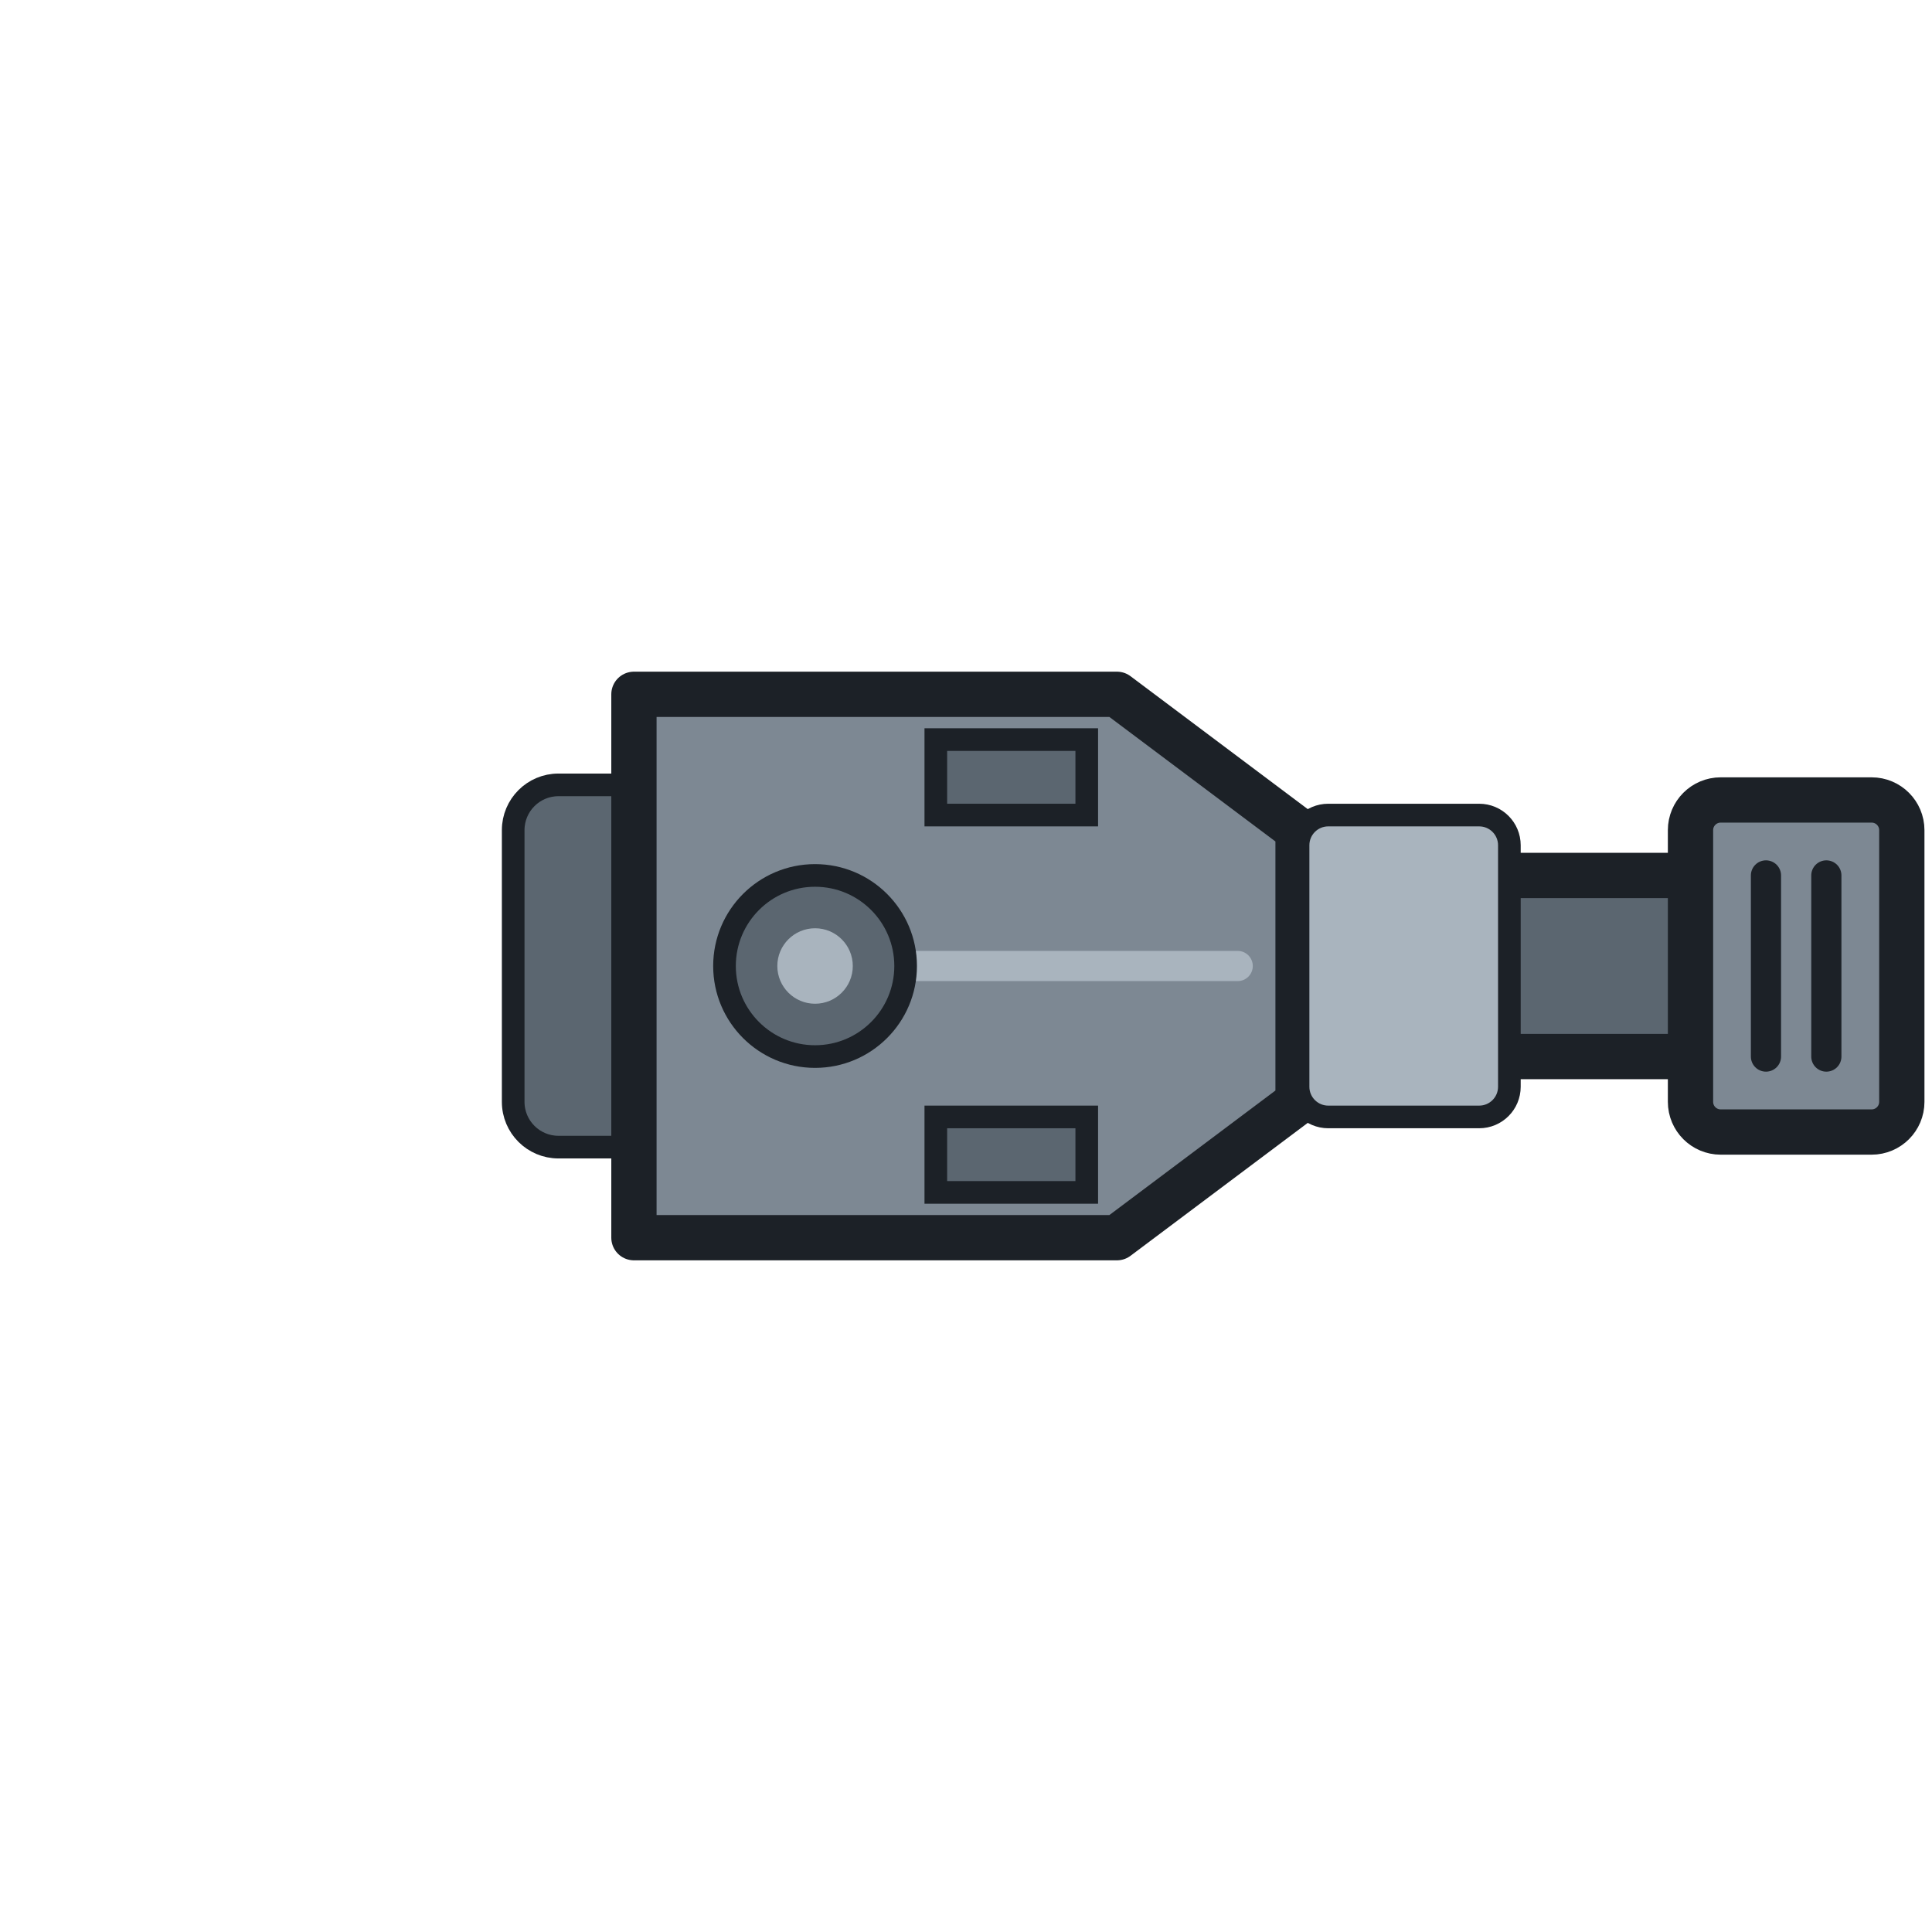
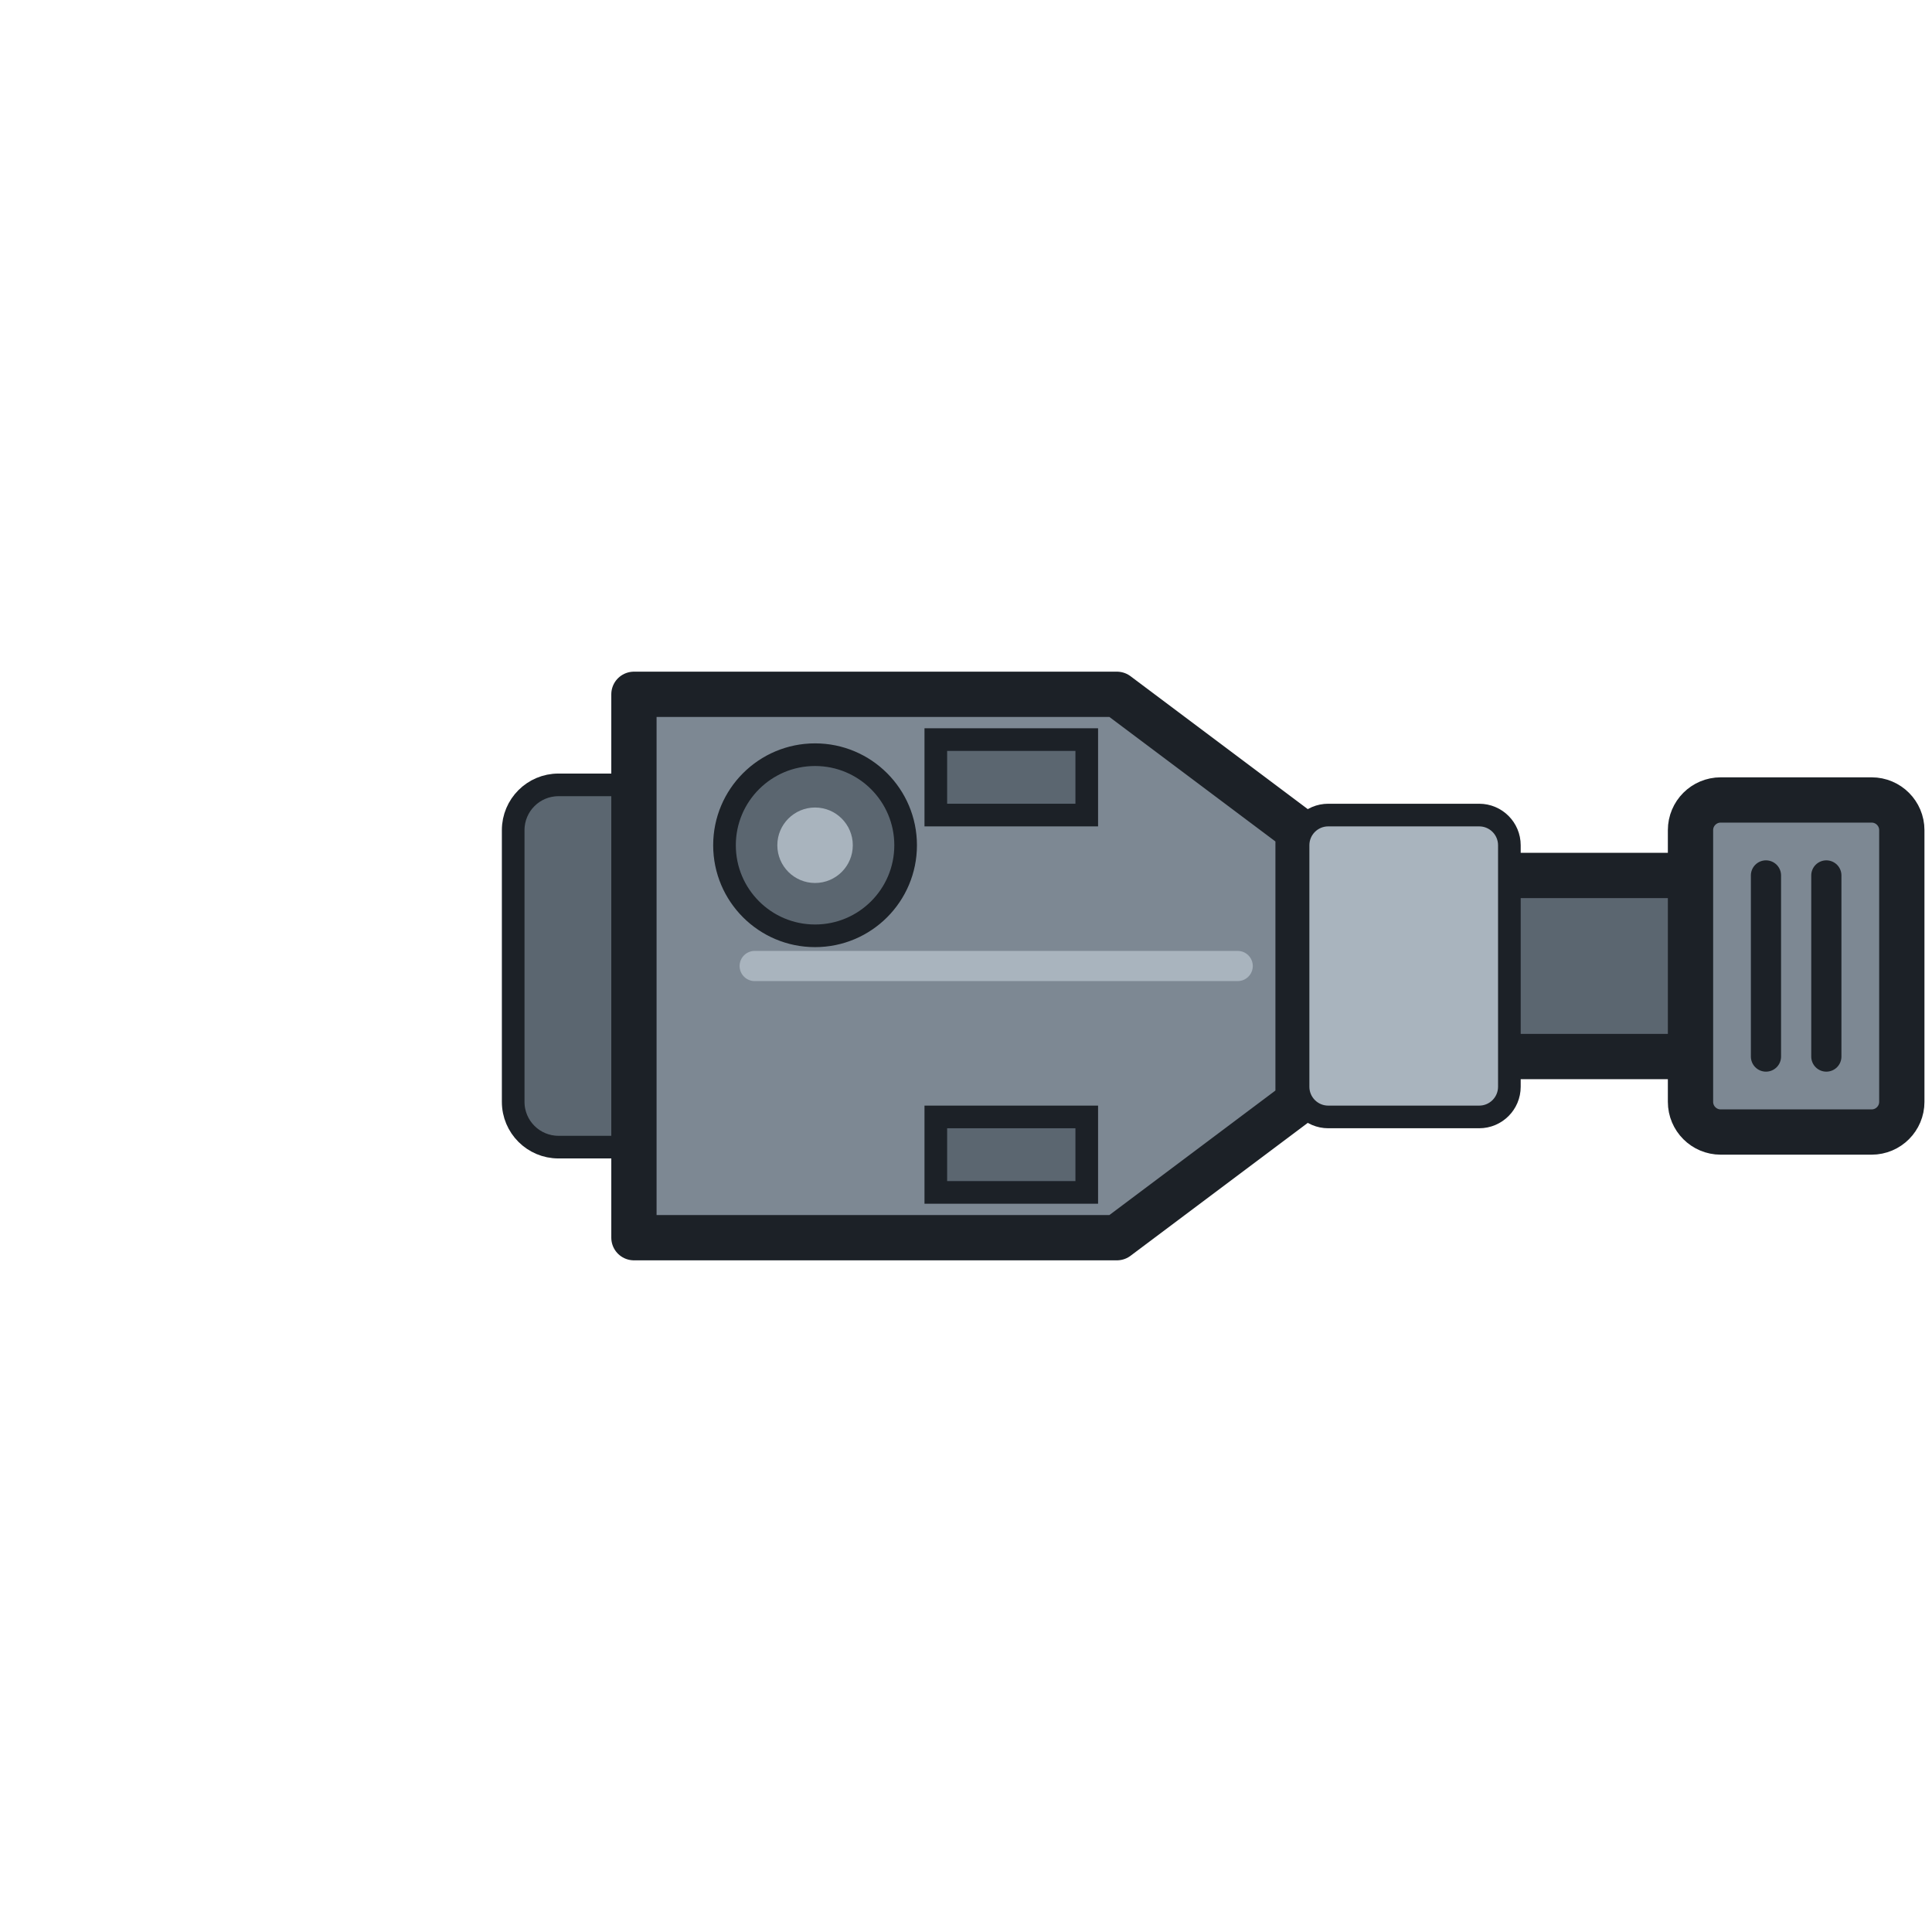
<svg xmlns="http://www.w3.org/2000/svg" width="128" height="128" viewBox="0 0 128 128">
  <rect x="84" y="58" width="36" height="12" fill="#5B6670" stroke="#1C2127" stroke-width="3" stroke-linejoin="round" />
  <rect x="112" y="53" width="14" height="22" rx="2" fill="#7D8893" stroke="#1C2127" stroke-width="3" stroke-linejoin="round" />
  <g stroke="#1C2127" stroke-width="2" stroke-linecap="round">
    <line x1="117" y1="58" x2="117" y2="70" />
    <line x1="121" y1="58" x2="121" y2="70" />
  </g>
  <rect x="34" y="52" width="12" height="24" rx="3" fill="#5B6670" stroke="#1C2127" stroke-width="1.5" stroke-linejoin="round" />
  <polygon points="42,46 74,46 86,55 86,73 74,82 42,82" fill="#7D8893" stroke="#1C2127" stroke-width="3" stroke-linejoin="round" />
  <rect x="86" y="54" width="14" height="20" rx="2" fill="#A9B4BE" stroke="#1C2127" stroke-width="1.5" stroke-linejoin="round" />
  <line x1="50" y1="64" x2="82" y2="64" stroke="#A9B4BE" stroke-width="2" stroke-linecap="round" />
  <g fill="#5B6670" stroke="#1C2127" stroke-width="1.5">
    <rect x="62" y="49" width="10" height="5" />
    <rect x="62" y="74" width="10" height="5" />
  </g>
-   <circle cx="54" cy="64" r="6" fill="#5B6670" stroke="#1C2127" stroke-width="1.5" />
-   <circle cx="54" cy="64" r="2.5" fill="#A9B4BE" />
+   <circle cx="54" cy="56" r="6" fill="#5B6670" stroke="#1C2127" stroke-width="1.5" />
+   <circle cx="54" cy="56" r="2.5" fill="#A9B4BE" />
</svg>
